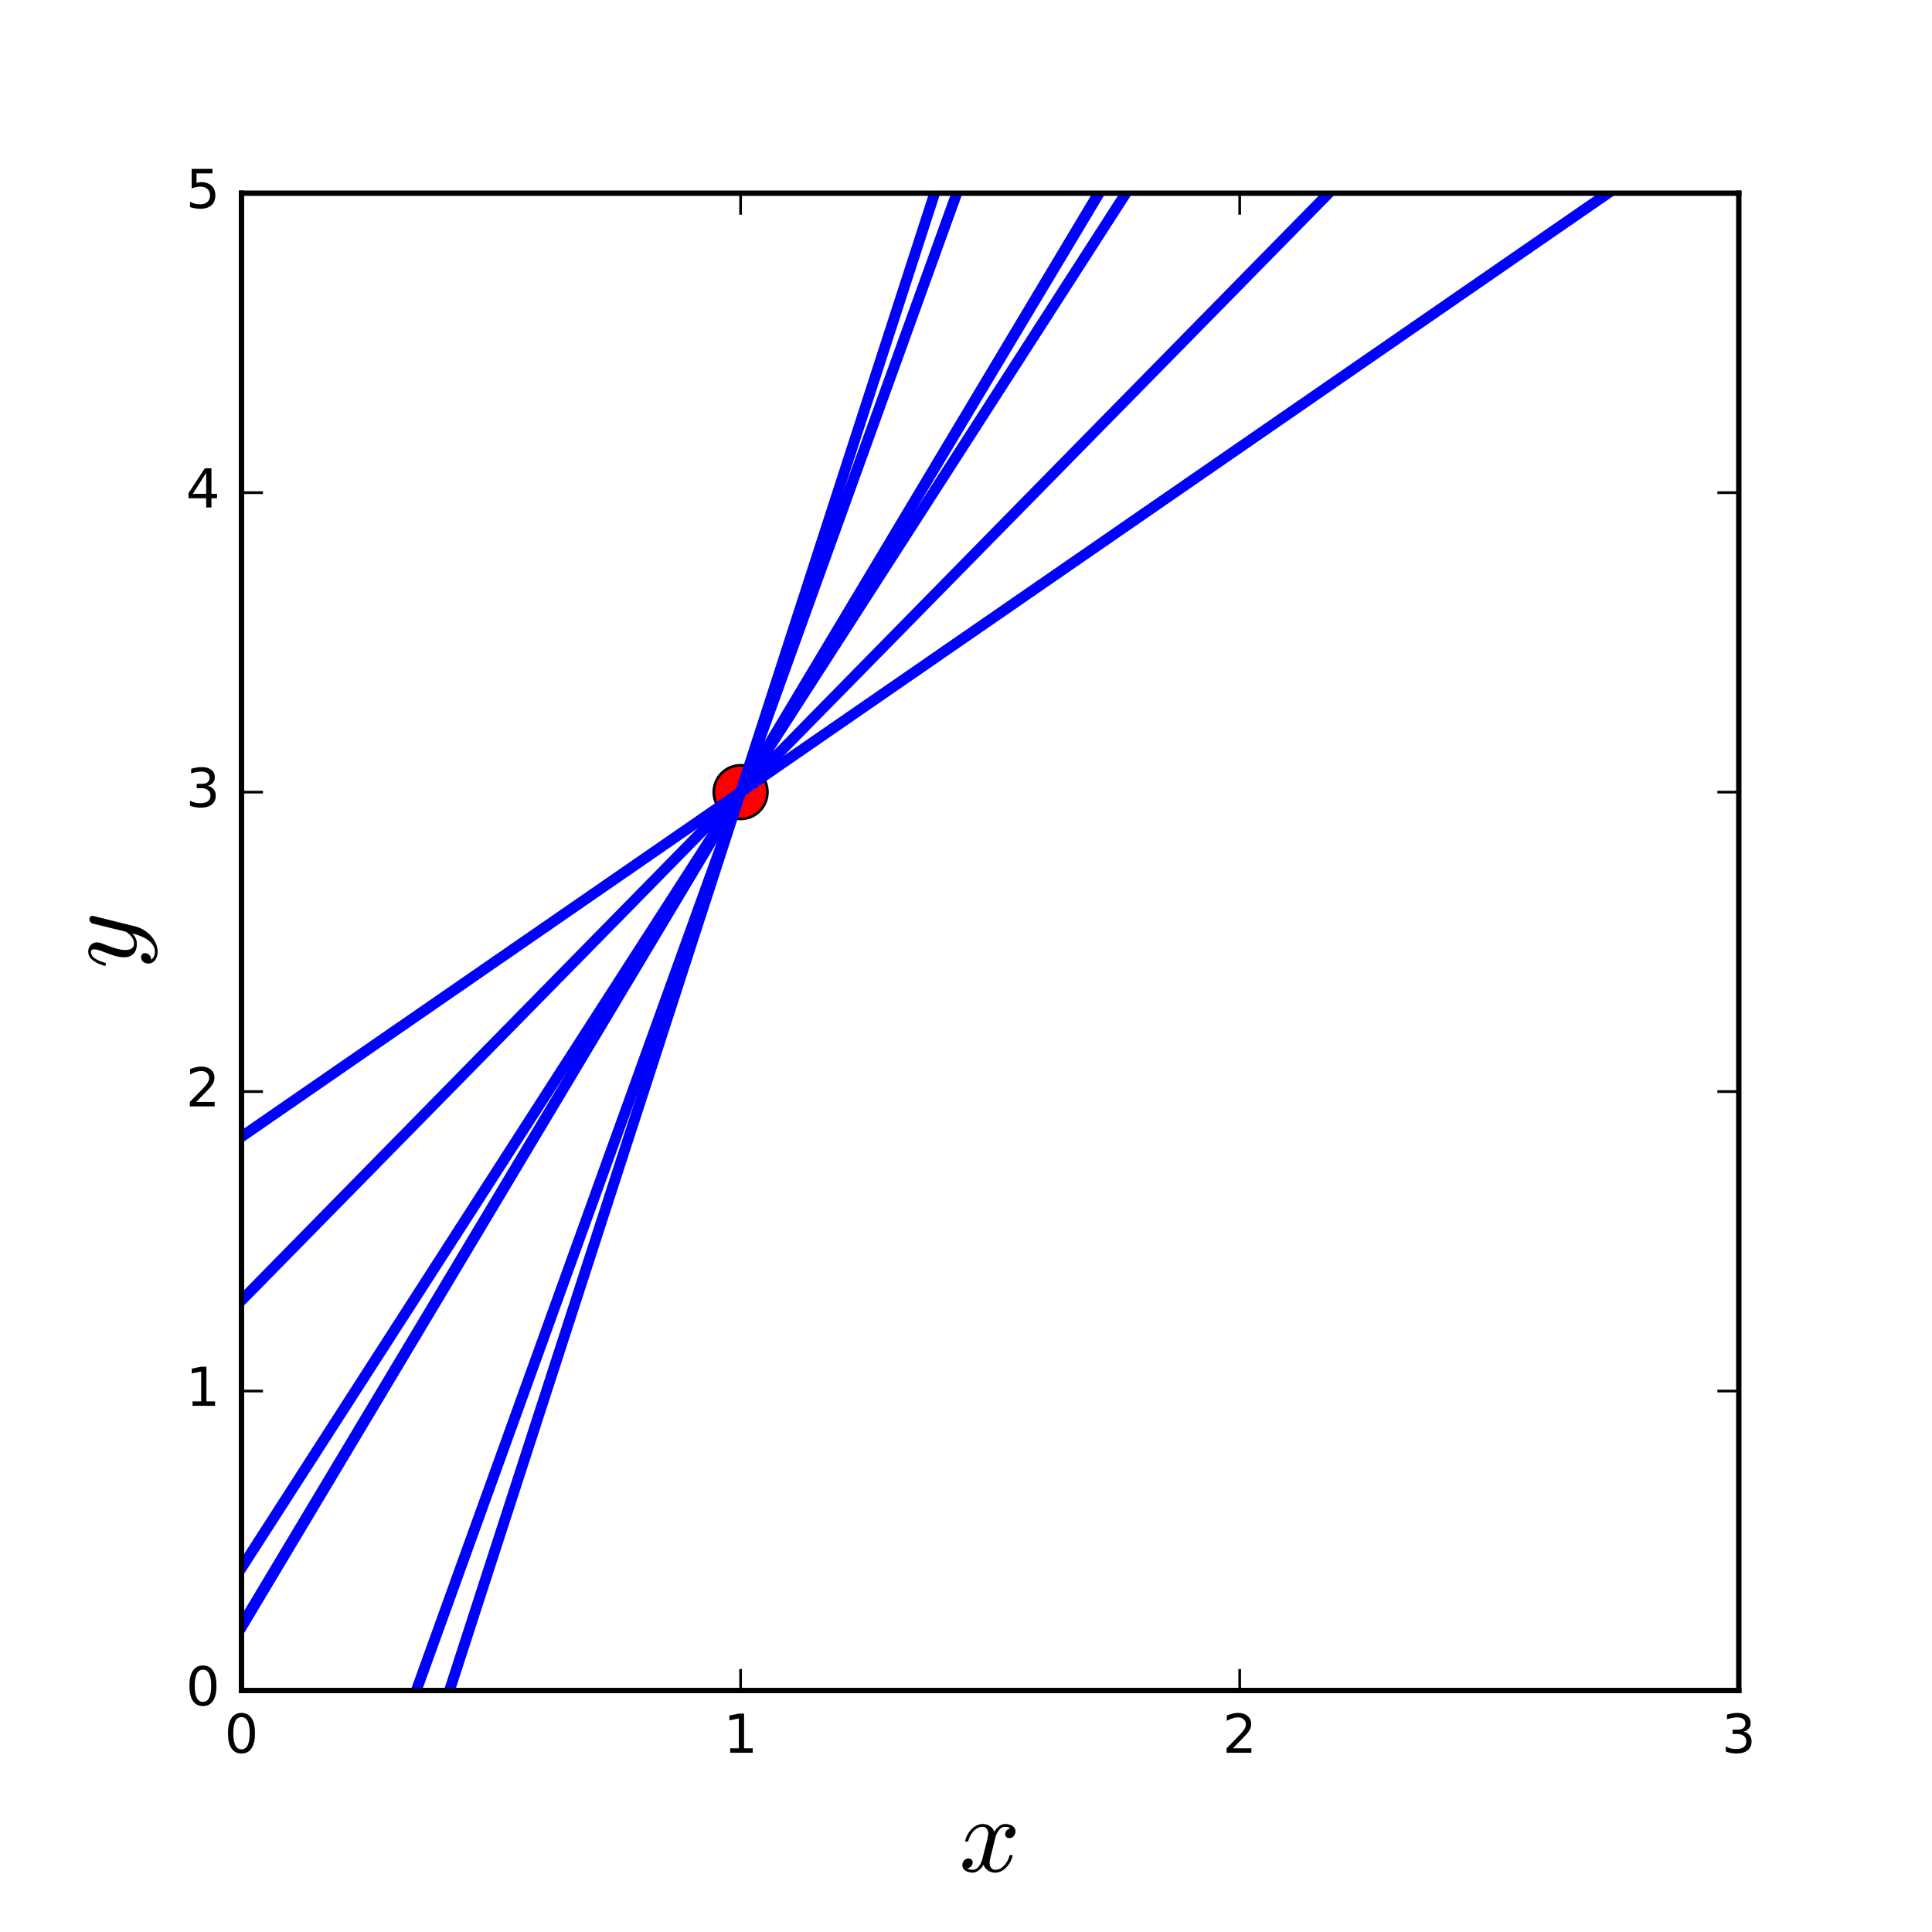
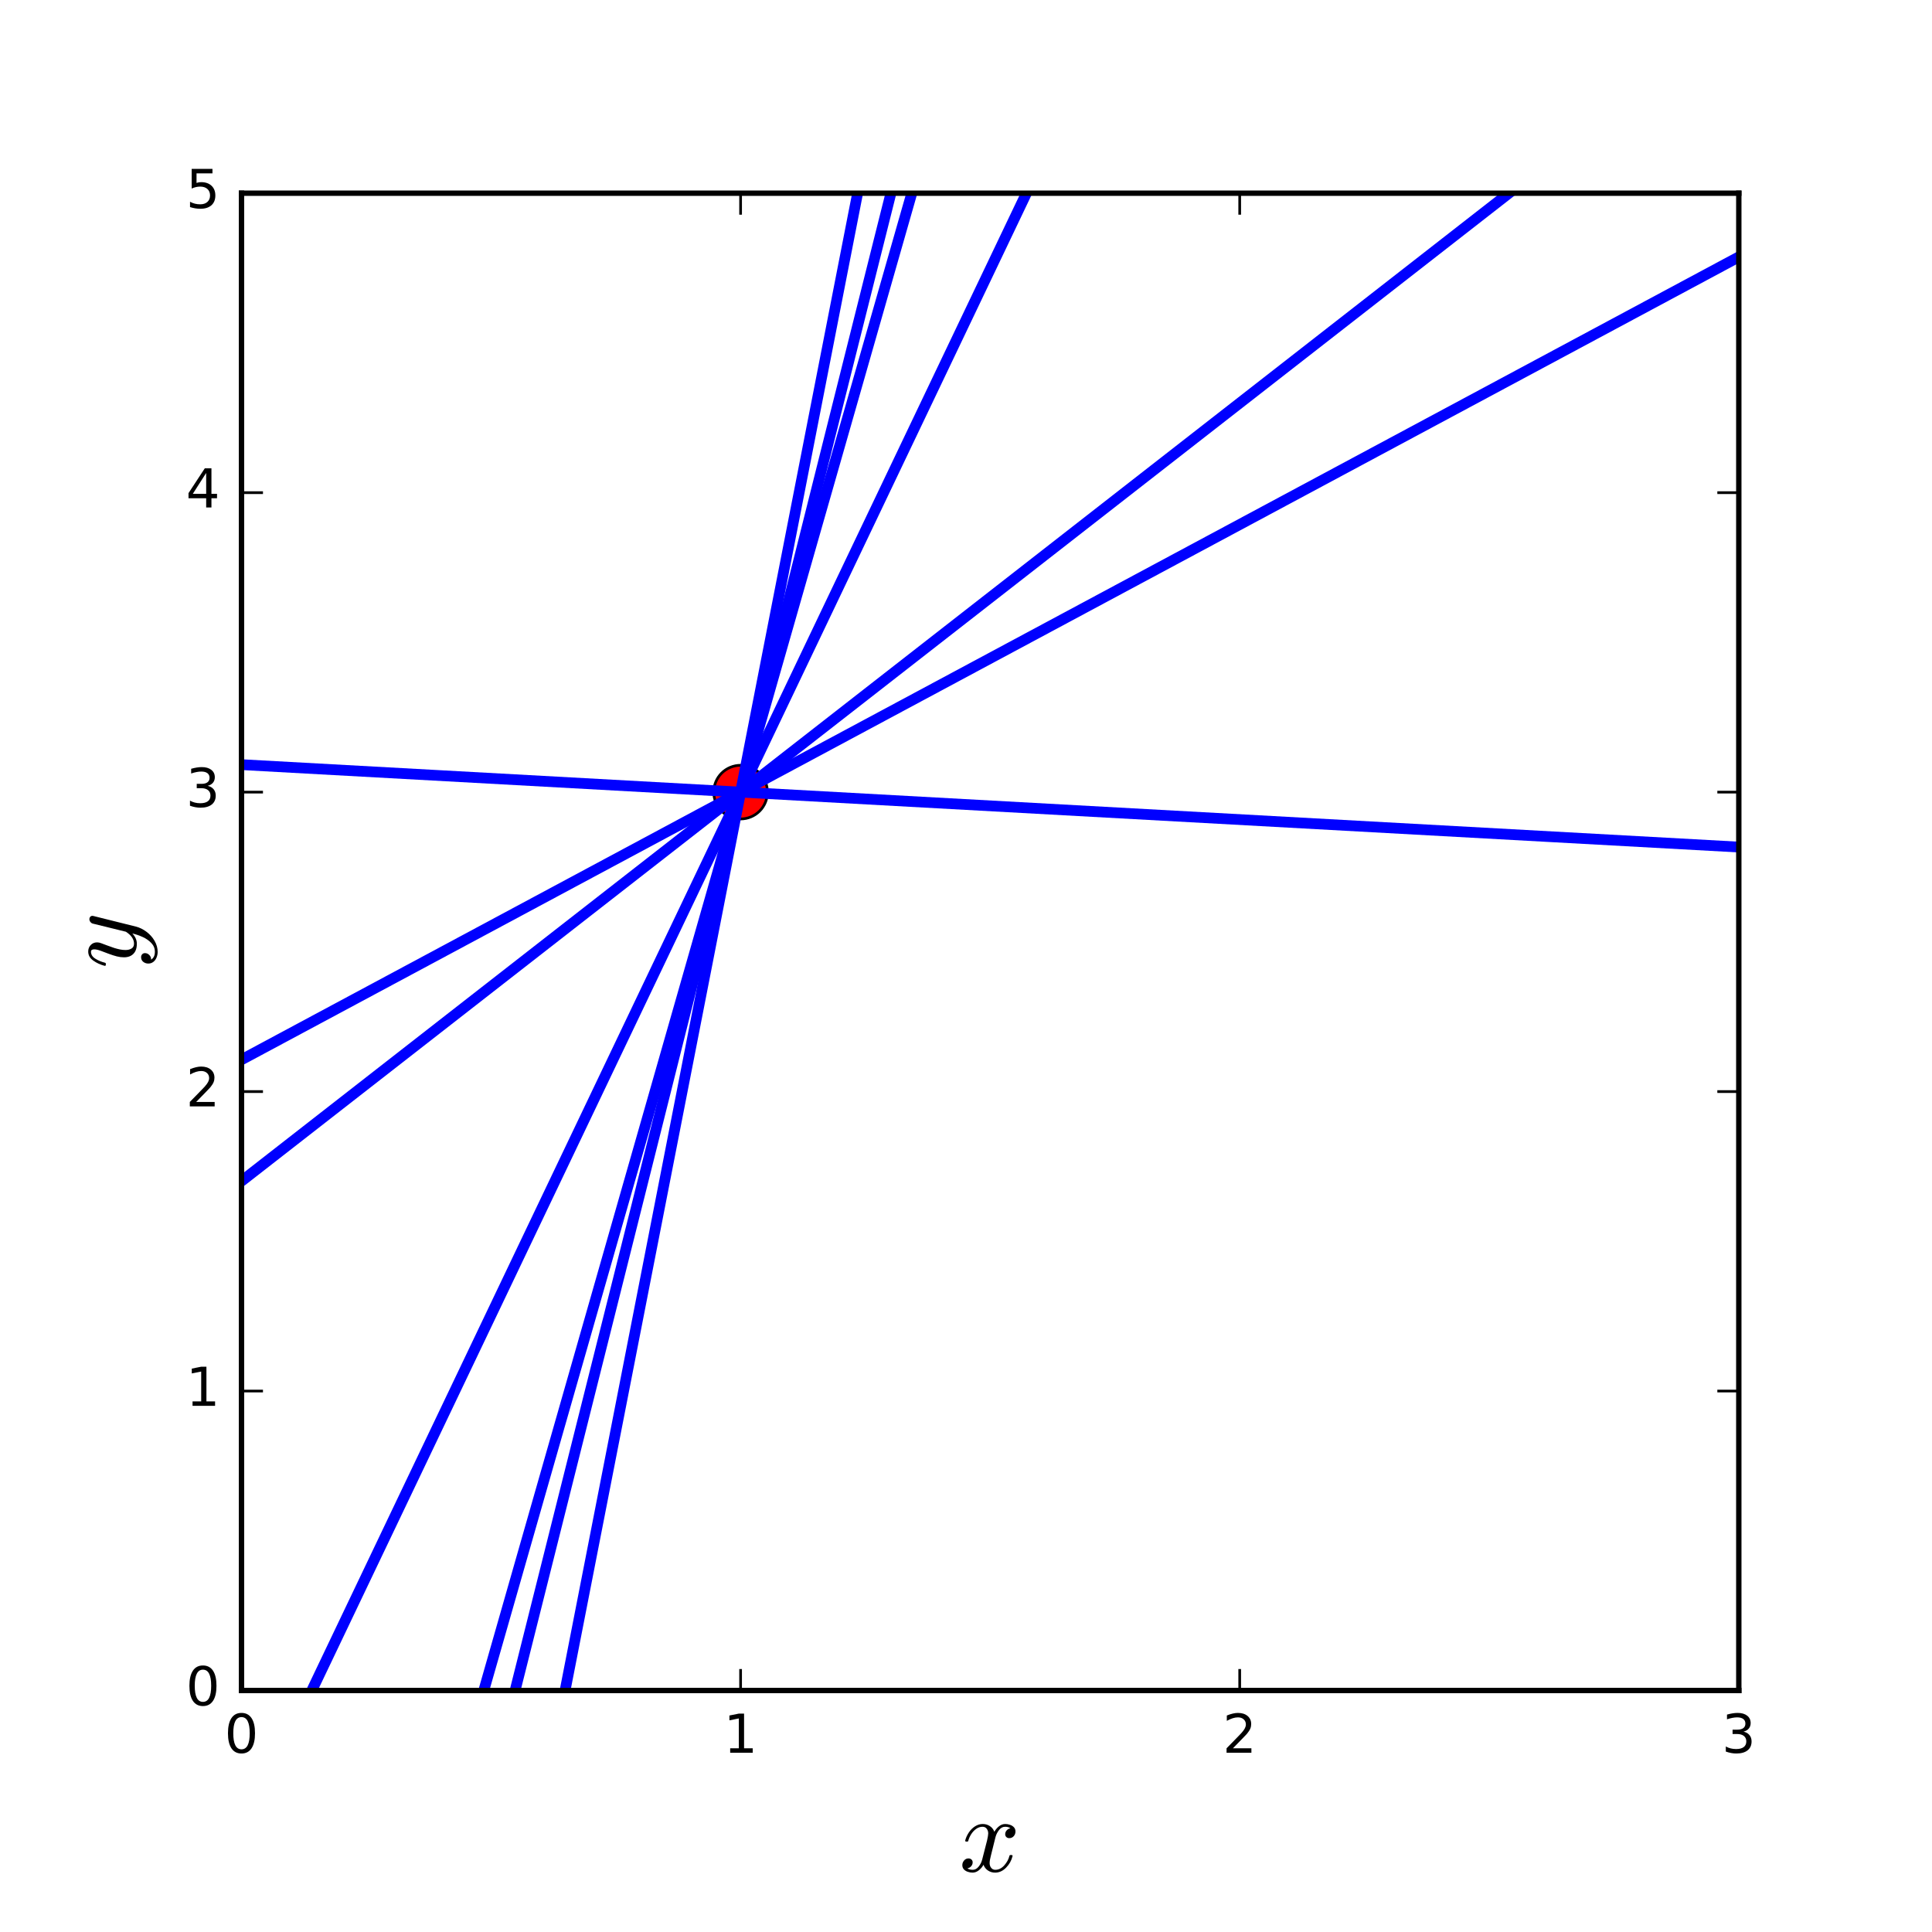
<svg xmlns="http://www.w3.org/2000/svg" xmlns:xlink="http://www.w3.org/1999/xlink" height="360pt" version="1.1" viewBox="0 0 360 360" width="360pt">
  <defs>
    <style type="text/css">
*{stroke-linecap:butt;stroke-linejoin:round;stroke-miterlimit:100000;}
  </style>
  </defs>
  <g id="figure_1">
    <g id="patch_1">
      <path d="M 0 360  L 360 360  L 360 0  L 0 0  L 0 360  z " style="fill:none;" />
    </g>
    <g id="axes_1">
      <g id="patch_2">
        <path d="M 45 315  L 324 315  L 324 36  L 45 36  L 45 315  z " style="fill:none;" />
      </g>
      <g id="line2d_1">
        <defs>
-           <path d="M 0 5  C 1.326 5 2.598 4.473 3.536 3.536  C 4.473 2.598 5 1.326 5 0  C 5 -1.326 4.473 -2.598 3.536 -3.536  C 2.598 -4.473 1.326 -5 0 -5  C -1.326 -5 -2.598 -4.473 -3.536 -3.536  C -4.473 -2.598 -5 -1.326 -5 0  C -5 1.326 -4.473 2.598 -3.536 3.536  C -2.598 4.473 -1.326 5 0 5  z " id="m55bc2234ce" style="stroke:#000000;stroke-width:0.5;" />
+           <path d="M 0 5  C 1.326 5 2.598 4.473 3.536 3.536  C 4.473 2.598 5 1.326 5 0  C 5 -1.326 4.473 -2.598 3.536 -3.536  C 2.598 -4.473 1.326 -5 0 -5  C -1.326 -5 -2.598 -4.473 -3.536 -3.536  C -4.473 -2.598 -5 -1.326 -5 0  C -5 1.326 -4.473 2.598 -3.536 3.536  C -2.598 4.473 -1.326 5 0 5  z " id="m89a5f6ba10" style="stroke:#000000;stroke-width:0.5;" />
        </defs>
-         <g clip-path="url(#p21f11a68b0)">
-           <use style="fill:#ff0000;stroke:#000000;stroke-width:0.5;" x="138.0" xlink:href="#m55bc2234ce" y="147.6" />
+         <g clip-path="url(#pcdf59b6f69)">
+           <use style="fill:#ff0000;stroke:#000000;stroke-width:0.5;" x="138.0" xlink:href="#m89a5f6ba10" y="147.6" />
        </g>
      </g>
      <g id="line2d_2">
-         <path clip-path="url(#p21f11a68b0)" d="M 45 434.601  M 68.85 361  L 186.152 -1  " style="fill:none;stroke:#0000ff;stroke-linecap:square;stroke-width:2.0;" />
+         <path clip-path="url(#pcdf59b6f69)" d="M 45 142.481  L 324 157.838  " style="fill:none;stroke:#0000ff;stroke-linecap:square;stroke-width:2.0;" />
      </g>
      <g id="line2d_3">
-         <path clip-path="url(#p21f11a68b0)" d="M 45 405.23  M 60.966 361  L 191.642 -1  " style="fill:none;stroke:#0000ff;stroke-linecap:square;stroke-width:2.0;" />
+         <path clip-path="url(#pcdf59b6f69)" d="M 45 197.463  L 324 47.875  " style="fill:none;stroke:#0000ff;stroke-linecap:square;stroke-width:2.0;" />
      </g>
      <g id="line2d_4">
-         <path clip-path="url(#p21f11a68b0)" d="M 45 211.817  L 324 19.165  " style="fill:none;stroke:#0000ff;stroke-linecap:square;stroke-width:2.0;" />
+         <path clip-path="url(#pcdf59b6f69)" d="M 45 518.116  M 84.436 361  L 175.299 -1  " style="fill:none;stroke:#0000ff;stroke-linecap:square;stroke-width:2.0;" />
      </g>
      <g id="line2d_5">
-         <path clip-path="url(#p21f11a68b0)" d="M 45 303.186  L 226.824 -1  " style="fill:none;stroke:#0000ff;stroke-linecap:square;stroke-width:2.0;" />
+         <path clip-path="url(#pcdf59b6f69)" d="M 45 623.608  M 96.307 361  L 167.033 -1  " style="fill:none;stroke:#0000ff;stroke-linecap:square;stroke-width:2.0;" />
      </g>
      <g id="line2d_6">
-         <path clip-path="url(#p21f11a68b0)" d="M 45 302.934  L 226.968 -1  " style="fill:none;stroke:#0000ff;stroke-linecap:square;stroke-width:2.0;" />
+         <path clip-path="url(#pcdf59b6f69)" d="M 45 342.446  L 208.927 -1  " style="fill:none;stroke:#0000ff;stroke-linecap:square;stroke-width:2.0;" />
      </g>
      <g id="line2d_7">
-         <path clip-path="url(#p21f11a68b0)" d="M 45 242.315  L 283.909 -1  " style="fill:none;stroke:#0000ff;stroke-linecap:square;stroke-width:2.0;" />
+         <path clip-path="url(#pcdf59b6f69)" d="M 45 220.094  L 324 2.611  " style="fill:none;stroke:#0000ff;stroke-linecap:square;stroke-width:2.0;" />
      </g>
      <g id="line2d_8">
-         <path clip-path="url(#p21f11a68b0)" d="M 45 292.158  L 233.6 -1  " style="fill:none;stroke:#0000ff;stroke-linecap:square;stroke-width:2.0;" />
+         <path clip-path="url(#pcdf59b6f69)" d="M 45 472.931  M 76.997 361  L 180.479 -1  " style="fill:none;stroke:#0000ff;stroke-linecap:square;stroke-width:2.0;" />
      </g>
      <g id="patch_3">
        <path d="M 324 315  L 324 36  " style="fill:none;stroke:#000000;stroke-linecap:square;stroke-linejoin:miter;" />
      </g>
      <g id="patch_4">
        <path d="M 45 315  L 324 315  " style="fill:none;stroke:#000000;stroke-linecap:square;stroke-linejoin:miter;" />
      </g>
      <g id="patch_5">
+         <path d="M 45 36  L 324 36  " style="fill:none;stroke:#000000;stroke-linecap:square;stroke-linejoin:miter;" />
+       </g>
+       <g id="patch_6">
        <path d="M 45 315  L 45 36  " style="fill:none;stroke:#000000;stroke-linecap:square;stroke-linejoin:miter;" />
-       </g>
-       <g id="patch_6">
-         <path d="M 45 36  L 324 36  " style="fill:none;stroke:#000000;stroke-linecap:square;stroke-linejoin:miter;" />
      </g>
      <g id="matplotlib.axis_1">
        <g id="xtick_1">
          <g id="line2d_9">
            <defs>
-               <path d="M 0 0  L 0 -4  " id="m5c57729ffe" style="stroke:#000000;stroke-width:0.5;" />
-             </defs>
-             <g>
-               <use style="stroke:#000000;stroke-width:0.5;" x="45.0" xlink:href="#m5c57729ffe" y="315.0" />
+               <path d="M 0 0  L 0 -4  " id="m58da661d97" style="stroke:#000000;stroke-width:0.5;" />
+             </defs>
+             <g>
+               <use style="stroke:#000000;stroke-width:0.5;" x="45.0" xlink:href="#m58da661d97" y="315.0" />
            </g>
          </g>
          <g id="line2d_10">
            <defs>
-               <path d="M 0 0  L 0 4  " id="ma390bdf6b7" style="stroke:#000000;stroke-width:0.5;" />
-             </defs>
-             <g>
-               <use style="stroke:#000000;stroke-width:0.5;" x="45.0" xlink:href="#ma390bdf6b7" y="36.0" />
+               <path d="M 0 0  L 0 4  " id="m2cc0baaab8" style="stroke:#000000;stroke-width:0.5;" />
+             </defs>
+             <g>
+               <use style="stroke:#000000;stroke-width:0.5;" x="45.0" xlink:href="#m2cc0baaab8" y="36.0" />
            </g>
          </g>
          <g id="text_1">
            <defs>
              <path d="M 31.781 66.406  Q 24.172 66.406 20.328 58.906  Q 16.5 51.422 16.5 36.375  Q 16.5 21.391 20.328 13.891  Q 24.172 6.391 31.781 6.391  Q 39.453 6.391 43.281 13.891  Q 47.125 21.391 47.125 36.375  Q 47.125 51.422 43.281 58.906  Q 39.453 66.406 31.781 66.406  M 31.781 74.219  Q 44.047 74.219 50.516 64.516  Q 56.984 54.828 56.984 36.375  Q 56.984 17.969 50.516 8.266  Q 44.047 -1.422 31.781 -1.422  Q 19.531 -1.422 13.062 8.266  Q 6.594 17.969 6.594 36.375  Q 6.594 54.828 13.062 64.516  Q 19.531 74.219 31.781 74.219  " id="BitstreamVeraSans-Roman-30" />
            </defs>
            <g transform="translate(41.81875 326.5984)scale(0.1 -0.1)">
              <use xlink:href="#BitstreamVeraSans-Roman-30" />
            </g>
          </g>
        </g>
        <g id="xtick_2">
          <g id="line2d_11">
            <g>
-               <use style="stroke:#000000;stroke-width:0.5;" x="138.0" xlink:href="#m5c57729ffe" y="315.0" />
+               <use style="stroke:#000000;stroke-width:0.5;" x="138.0" xlink:href="#m58da661d97" y="315.0" />
            </g>
          </g>
          <g id="line2d_12">
            <g>
-               <use style="stroke:#000000;stroke-width:0.5;" x="138.0" xlink:href="#ma390bdf6b7" y="36.0" />
+               <use style="stroke:#000000;stroke-width:0.5;" x="138.0" xlink:href="#m2cc0baaab8" y="36.0" />
            </g>
          </g>
          <g id="text_2">
            <defs>
              <path d="M 12.406 8.297  L 28.516 8.297  L 28.516 63.922  L 10.984 60.406  L 10.984 69.391  L 28.422 72.906  L 38.281 72.906  L 38.281 8.297  L 54.391 8.297  L 54.391 0  L 12.406 0  z " id="BitstreamVeraSans-Roman-31" />
            </defs>
            <g transform="translate(134.8187 326.5984)scale(0.1 -0.1)">
              <use xlink:href="#BitstreamVeraSans-Roman-31" />
            </g>
          </g>
        </g>
        <g id="xtick_3">
          <g id="line2d_13">
            <g>
-               <use style="stroke:#000000;stroke-width:0.5;" x="231.0" xlink:href="#m5c57729ffe" y="315.0" />
+               <use style="stroke:#000000;stroke-width:0.5;" x="231.0" xlink:href="#m58da661d97" y="315.0" />
            </g>
          </g>
          <g id="line2d_14">
            <g>
-               <use style="stroke:#000000;stroke-width:0.5;" x="231.0" xlink:href="#ma390bdf6b7" y="36.0" />
+               <use style="stroke:#000000;stroke-width:0.5;" x="231.0" xlink:href="#m2cc0baaab8" y="36.0" />
            </g>
          </g>
          <g id="text_3">
            <defs>
              <path d="M 19.188 8.297  L 53.609 8.297  L 53.609 0  L 7.328 0  L 7.328 8.297  Q 12.938 14.109 22.625 23.891  Q 32.328 33.688 34.812 36.531  Q 39.547 41.844 41.422 45.531  Q 43.312 49.219 43.312 52.781  Q 43.312 58.594 39.234 62.25  Q 35.156 65.922 28.609 65.922  Q 23.969 65.922 18.812 64.312  Q 13.672 62.703 7.812 59.422  L 7.812 69.391  Q 13.766 71.781 18.938 73  Q 24.125 74.219 28.422 74.219  Q 39.75 74.219 46.484 68.547  Q 53.219 62.891 53.219 53.422  Q 53.219 48.922 51.531 44.891  Q 49.859 40.875 45.406 35.406  Q 44.188 33.984 37.641 27.219  Q 31.109 20.453 19.188 8.297  " id="BitstreamVeraSans-Roman-32" />
            </defs>
            <g transform="translate(227.8187 326.5984)scale(0.1 -0.1)">
              <use xlink:href="#BitstreamVeraSans-Roman-32" />
            </g>
          </g>
        </g>
        <g id="xtick_4">
          <g id="line2d_15">
            <g>
-               <use style="stroke:#000000;stroke-width:0.5;" x="324.0" xlink:href="#m5c57729ffe" y="315.0" />
+               <use style="stroke:#000000;stroke-width:0.5;" x="324.0" xlink:href="#m58da661d97" y="315.0" />
            </g>
          </g>
          <g id="line2d_16">
            <g>
-               <use style="stroke:#000000;stroke-width:0.5;" x="324.0" xlink:href="#ma390bdf6b7" y="36.0" />
+               <use style="stroke:#000000;stroke-width:0.5;" x="324.0" xlink:href="#m2cc0baaab8" y="36.0" />
            </g>
          </g>
          <g id="text_4">
            <defs>
              <path d="M 40.578 39.312  Q 47.656 37.797 51.625 33  Q 55.609 28.219 55.609 21.188  Q 55.609 10.406 48.188 4.484  Q 40.766 -1.422 27.094 -1.422  Q 22.516 -1.422 17.656 -0.516  Q 12.797 0.391 7.625 2.203  L 7.625 11.719  Q 11.719 9.328 16.594 8.109  Q 21.484 6.891 26.812 6.891  Q 36.078 6.891 40.938 10.547  Q 45.797 14.203 45.797 21.188  Q 45.797 27.641 41.281 31.266  Q 36.766 34.906 28.719 34.906  L 20.219 34.906  L 20.219 43.016  L 29.109 43.016  Q 36.375 43.016 40.234 45.922  Q 44.094 48.828 44.094 54.297  Q 44.094 59.906 40.109 62.906  Q 36.141 65.922 28.719 65.922  Q 24.656 65.922 20.016 65.031  Q 15.375 64.156 9.812 62.312  L 9.812 71.094  Q 15.438 72.656 20.344 73.438  Q 25.25 74.219 29.594 74.219  Q 40.828 74.219 47.359 69.109  Q 53.906 64.016 53.906 55.328  Q 53.906 49.266 50.438 45.094  Q 46.969 40.922 40.578 39.312  " id="BitstreamVeraSans-Roman-33" />
            </defs>
            <g transform="translate(320.8188 326.5984)scale(0.1 -0.1)">
              <use xlink:href="#BitstreamVeraSans-Roman-33" />
            </g>
          </g>
        </g>
        <g id="text_5">
          <defs>
            <path d="M 7.812 2.875  Q 9.578 1.516 12.797 1.516  Q 15.922 1.516 18.312 4.516  Q 20.703 7.516 21.578 11.078  L 26.125 28.812  Q 27.203 33.641 27.203 35.406  Q 27.203 37.891 25.812 39.75  Q 24.422 41.609 21.922 41.609  Q 18.75 41.609 15.969 39.625  Q 13.188 37.641 11.281 34.594  Q 9.375 31.547 8.594 28.422  Q 8.406 27.781 7.812 27.781  L 6.594 27.781  Q 5.812 27.781 5.812 28.719  L 5.812 29  Q 6.781 32.719 9.125 36.25  Q 11.469 39.797 14.859 41.984  Q 18.266 44.188 22.125 44.188  Q 25.781 44.188 28.734 42.234  Q 31.688 40.281 32.906 36.922  Q 34.625 39.984 37.281 42.078  Q 39.938 44.188 43.109 44.188  Q 45.266 44.188 47.5 43.422  Q 49.75 42.672 51.172 41.109  Q 52.594 39.547 52.594 37.203  Q 52.594 34.672 50.953 32.828  Q 49.312 31 46.781 31  Q 45.172 31 44.094 32.031  Q 43.016 33.062 43.016 34.625  Q 43.016 36.719 44.453 38.297  Q 45.906 39.891 47.906 40.188  Q 46.094 41.609 42.922 41.609  Q 39.703 41.609 37.328 38.625  Q 34.969 35.641 33.984 31.984  L 29.594 14.312  Q 28.516 10.297 28.516 7.719  Q 28.516 5.172 29.953 3.344  Q 31.391 1.516 33.797 1.516  Q 38.484 1.516 42.156 5.641  Q 45.844 9.766 47.016 14.703  Q 47.219 15.281 47.797 15.281  L 49.031 15.281  Q 49.422 15.281 49.656 15.016  Q 49.906 14.75 49.906 14.406  Q 49.906 14.312 49.812 14.109  Q 48.391 8.156 43.844 3.516  Q 39.312 -1.125 33.594 -1.125  Q 29.938 -1.125 26.984 0.844  Q 24.031 2.828 22.797 6.203  Q 21.234 3.266 18.469 1.062  Q 15.719 -1.125 12.594 -1.125  Q 10.453 -1.125 8.172 -0.359  Q 5.906 0.391 4.484 1.953  Q 3.078 3.516 3.078 5.906  Q 3.078 8.25 4.703 10.172  Q 6.344 12.109 8.797 12.109  Q 10.453 12.109 11.578 11.109  Q 12.703 10.109 12.703 8.5  Q 12.703 6.391 11.297 4.828  Q 9.906 3.266 7.812 2.875  " id="Cmmi10-78" />
          </defs>
          <g transform="translate(178.7 348.875)scale(0.2 -0.2)">
            <use transform="translate(0.0 0.8125)" xlink:href="#Cmmi10-78" />
          </g>
        </g>
      </g>
      <g id="matplotlib.axis_2">
        <g id="ytick_1">
          <g id="line2d_17">
            <defs>
-               <path d="M 0 0  L 4 0  " id="m2839cb313d" style="stroke:#000000;stroke-width:0.5;" />
-             </defs>
-             <g>
-               <use style="stroke:#000000;stroke-width:0.5;" x="45.0" xlink:href="#m2839cb313d" y="315.0" />
+               <path d="M 0 0  L 4 0  " id="m00b8158067" style="stroke:#000000;stroke-width:0.5;" />
+             </defs>
+             <g>
+               <use style="stroke:#000000;stroke-width:0.5;" x="45.0" xlink:href="#m00b8158067" y="315.0" />
            </g>
          </g>
          <g id="line2d_18">
            <defs>
-               <path d="M 0 0  L -4 0  " id="m9c846fe62c" style="stroke:#000000;stroke-width:0.5;" />
-             </defs>
-             <g>
-               <use style="stroke:#000000;stroke-width:0.5;" x="324.0" xlink:href="#m9c846fe62c" y="315.0" />
+               <path d="M 0 0  L -4 0  " id="m705a67cc28" style="stroke:#000000;stroke-width:0.5;" />
+             </defs>
+             <g>
+               <use style="stroke:#000000;stroke-width:0.5;" x="324.0" xlink:href="#m705a67cc28" y="315.0" />
            </g>
          </g>
          <g id="text_6">
            <g transform="translate(34.6375 317.7594)scale(0.1 -0.1)">
              <use xlink:href="#BitstreamVeraSans-Roman-30" />
            </g>
          </g>
        </g>
        <g id="ytick_2">
          <g id="line2d_19">
            <g>
-               <use style="stroke:#000000;stroke-width:0.5;" x="45.0" xlink:href="#m2839cb313d" y="259.2" />
+               <use style="stroke:#000000;stroke-width:0.5;" x="45.0" xlink:href="#m00b8158067" y="259.2" />
            </g>
          </g>
          <g id="line2d_20">
            <g>
-               <use style="stroke:#000000;stroke-width:0.5;" x="324.0" xlink:href="#m9c846fe62c" y="259.2" />
+               <use style="stroke:#000000;stroke-width:0.5;" x="324.0" xlink:href="#m705a67cc28" y="259.2" />
            </g>
          </g>
          <g id="text_7">
            <g transform="translate(34.6375 261.9594)scale(0.1 -0.1)">
              <use xlink:href="#BitstreamVeraSans-Roman-31" />
            </g>
          </g>
        </g>
        <g id="ytick_3">
          <g id="line2d_21">
            <g>
-               <use style="stroke:#000000;stroke-width:0.5;" x="45.0" xlink:href="#m2839cb313d" y="203.4" />
+               <use style="stroke:#000000;stroke-width:0.5;" x="45.0" xlink:href="#m00b8158067" y="203.4" />
            </g>
          </g>
          <g id="line2d_22">
            <g>
-               <use style="stroke:#000000;stroke-width:0.5;" x="324.0" xlink:href="#m9c846fe62c" y="203.4" />
+               <use style="stroke:#000000;stroke-width:0.5;" x="324.0" xlink:href="#m705a67cc28" y="203.4" />
            </g>
          </g>
          <g id="text_8">
            <g transform="translate(34.6375 206.1594)scale(0.1 -0.1)">
              <use xlink:href="#BitstreamVeraSans-Roman-32" />
            </g>
          </g>
        </g>
        <g id="ytick_4">
          <g id="line2d_23">
            <g>
-               <use style="stroke:#000000;stroke-width:0.5;" x="45.0" xlink:href="#m2839cb313d" y="147.6" />
+               <use style="stroke:#000000;stroke-width:0.5;" x="45.0" xlink:href="#m00b8158067" y="147.6" />
            </g>
          </g>
          <g id="line2d_24">
            <g>
-               <use style="stroke:#000000;stroke-width:0.5;" x="324.0" xlink:href="#m9c846fe62c" y="147.6" />
+               <use style="stroke:#000000;stroke-width:0.5;" x="324.0" xlink:href="#m705a67cc28" y="147.6" />
            </g>
          </g>
          <g id="text_9">
            <g transform="translate(34.6375 150.3594)scale(0.1 -0.1)">
              <use xlink:href="#BitstreamVeraSans-Roman-33" />
            </g>
          </g>
        </g>
        <g id="ytick_5">
          <g id="line2d_25">
            <g>
-               <use style="stroke:#000000;stroke-width:0.5;" x="45.0" xlink:href="#m2839cb313d" y="91.8" />
+               <use style="stroke:#000000;stroke-width:0.5;" x="45.0" xlink:href="#m00b8158067" y="91.8" />
            </g>
          </g>
          <g id="line2d_26">
            <g>
-               <use style="stroke:#000000;stroke-width:0.5;" x="324.0" xlink:href="#m9c846fe62c" y="91.8" />
+               <use style="stroke:#000000;stroke-width:0.5;" x="324.0" xlink:href="#m705a67cc28" y="91.8" />
            </g>
          </g>
          <g id="text_10">
            <defs>
              <path d="M 37.797 64.312  L 12.891 25.391  L 37.797 25.391  z M 35.203 72.906  L 47.609 72.906  L 47.609 25.391  L 58.016 25.391  L 58.016 17.188  L 47.609 17.188  L 47.609 0  L 37.797 0  L 37.797 17.188  L 4.891 17.188  L 4.891 26.703  z " id="BitstreamVeraSans-Roman-34" />
            </defs>
            <g transform="translate(34.6375 94.55938)scale(0.1 -0.1)">
              <use xlink:href="#BitstreamVeraSans-Roman-34" />
            </g>
          </g>
        </g>
        <g id="ytick_6">
          <g id="line2d_27">
            <g>
-               <use style="stroke:#000000;stroke-width:0.5;" x="45.0" xlink:href="#m2839cb313d" y="36.0" />
+               <use style="stroke:#000000;stroke-width:0.5;" x="45.0" xlink:href="#m00b8158067" y="36.0" />
            </g>
          </g>
          <g id="line2d_28">
            <g>
-               <use style="stroke:#000000;stroke-width:0.5;" x="324.0" xlink:href="#m9c846fe62c" y="36.0" />
+               <use style="stroke:#000000;stroke-width:0.5;" x="324.0" xlink:href="#m705a67cc28" y="36.0" />
            </g>
          </g>
          <g id="text_11">
            <defs>
              <path d="M 10.797 72.906  L 49.516 72.906  L 49.516 64.594  L 19.828 64.594  L 19.828 46.734  Q 21.969 47.469 24.109 47.828  Q 26.266 48.188 28.422 48.188  Q 40.625 48.188 47.75 41.5  Q 54.891 34.812 54.891 23.391  Q 54.891 11.625 47.562 5.094  Q 40.234 -1.422 26.906 -1.422  Q 22.312 -1.422 17.547 -0.641  Q 12.797 0.141 7.719 1.703  L 7.719 11.625  Q 12.109 9.234 16.797 8.062  Q 21.484 6.891 26.703 6.891  Q 35.156 6.891 40.078 11.328  Q 45.016 15.766 45.016 23.391  Q 45.016 31 40.078 35.438  Q 35.156 39.891 26.703 39.891  Q 22.75 39.891 18.812 39.016  Q 14.891 38.141 10.797 36.281  z " id="BitstreamVeraSans-Roman-35" />
            </defs>
            <g transform="translate(34.6375 38.75937)scale(0.1 -0.1)">
              <use xlink:href="#BitstreamVeraSans-Roman-35" />
            </g>
          </g>
        </g>
        <g id="text_12">
          <defs>
            <path d="M 8.406 -14.312  Q 10.5 -17.922 15.719 -17.922  Q 20.453 -17.922 23.922 -14.594  Q 27.391 -11.281 29.516 -6.562  Q 31.641 -1.859 32.812 3.078  Q 28.375 -1.125 23.188 -1.125  Q 19.234 -1.125 16.453 0.234  Q 13.672 1.609 12.125 4.312  Q 10.594 7.031 10.594 10.891  Q 10.594 14.156 11.469 17.594  Q 12.359 21.047 13.938 25.266  Q 15.531 29.5 16.703 32.625  Q 18.016 36.281 18.016 38.625  Q 18.016 41.609 15.828 41.609  Q 11.859 41.609 9.297 37.531  Q 6.734 33.453 5.516 28.422  Q 5.328 27.781 4.688 27.781  L 3.516 27.781  Q 2.688 27.781 2.688 28.719  L 2.688 29  Q 4.297 34.969 7.609 39.578  Q 10.938 44.188 16.016 44.188  Q 19.578 44.188 22.047 41.844  Q 24.516 39.5 24.516 35.891  Q 24.516 34.031 23.688 31.984  Q 23.25 30.766 21.688 26.656  Q 20.125 22.562 19.281 19.875  Q 18.453 17.188 17.922 14.594  Q 17.391 12.016 17.391 9.422  Q 17.391 6.109 18.797 3.812  Q 20.219 1.516 23.297 1.516  Q 29.5 1.516 34.422 9.078  L 42 39.891  Q 42.328 41.219 43.547 42.156  Q 44.781 43.109 46.188 43.109  Q 47.406 43.109 48.312 42.328  Q 49.219 41.547 49.219 40.281  Q 49.219 39.703 49.125 39.5  L 39.203 -0.297  Q 37.891 -5.422 34.375 -10.109  Q 30.859 -14.797 25.906 -17.656  Q 20.953 -20.516 15.578 -20.516  Q 12.984 -20.516 10.438 -19.5  Q 7.906 -18.5 6.344 -16.5  Q 4.781 -14.5 4.781 -11.812  Q 4.781 -9.078 6.391 -7.078  Q 8.016 -5.078 10.688 -5.078  Q 12.312 -5.078 13.406 -6.078  Q 14.5 -7.078 14.5 -8.688  Q 14.5 -10.984 12.781 -12.688  Q 11.078 -14.406 8.797 -14.406  Q 8.688 -14.359 8.594 -14.328  Q 8.5 -14.312 8.406 -14.312  " id="Cmmi10-79" />
          </defs>
          <g transform="translate(25.4375 180.5)rotate(-90.0)scale(0.2 -0.2)">
            <use transform="translate(0.0 0.8125)" xlink:href="#Cmmi10-79" />
          </g>
        </g>
      </g>
    </g>
  </g>
  <defs>
-     <clipPath id="p21f11a68b0">
+     <clipPath id="pcdf59b6f69">
      <rect height="279.0" width="279.0" x="45.0" y="36.0" />
    </clipPath>
  </defs>
</svg>
